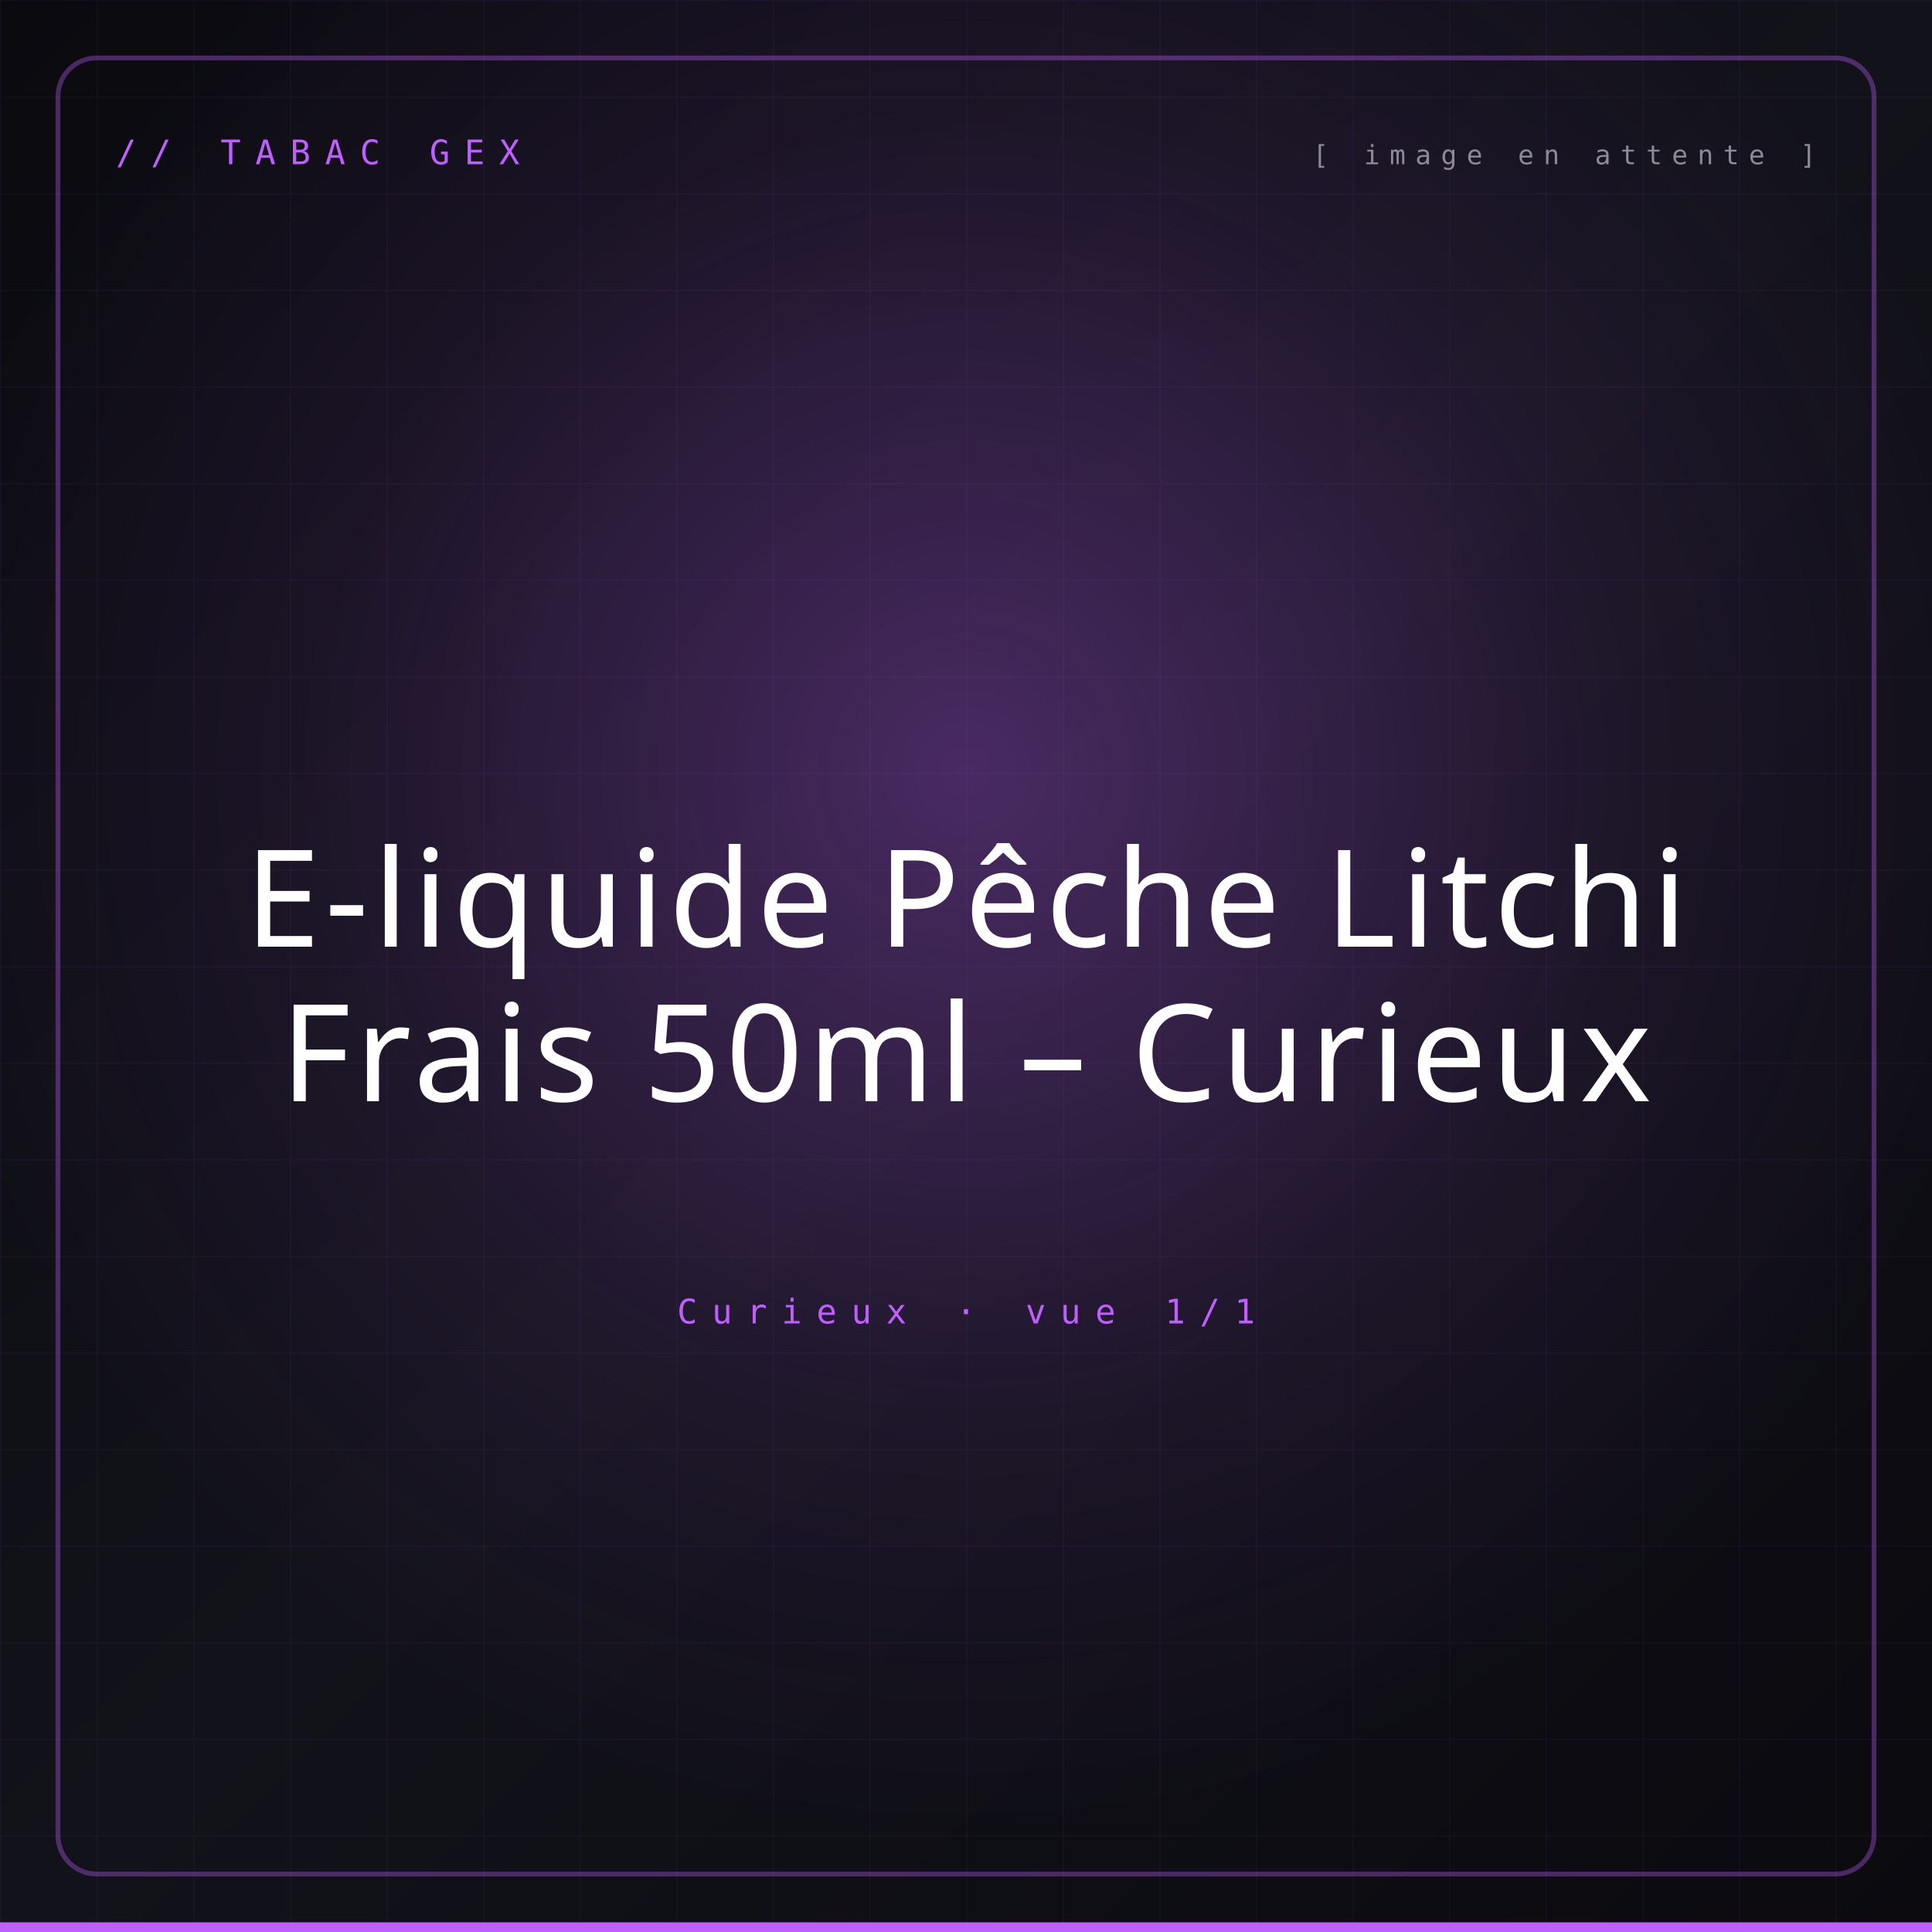
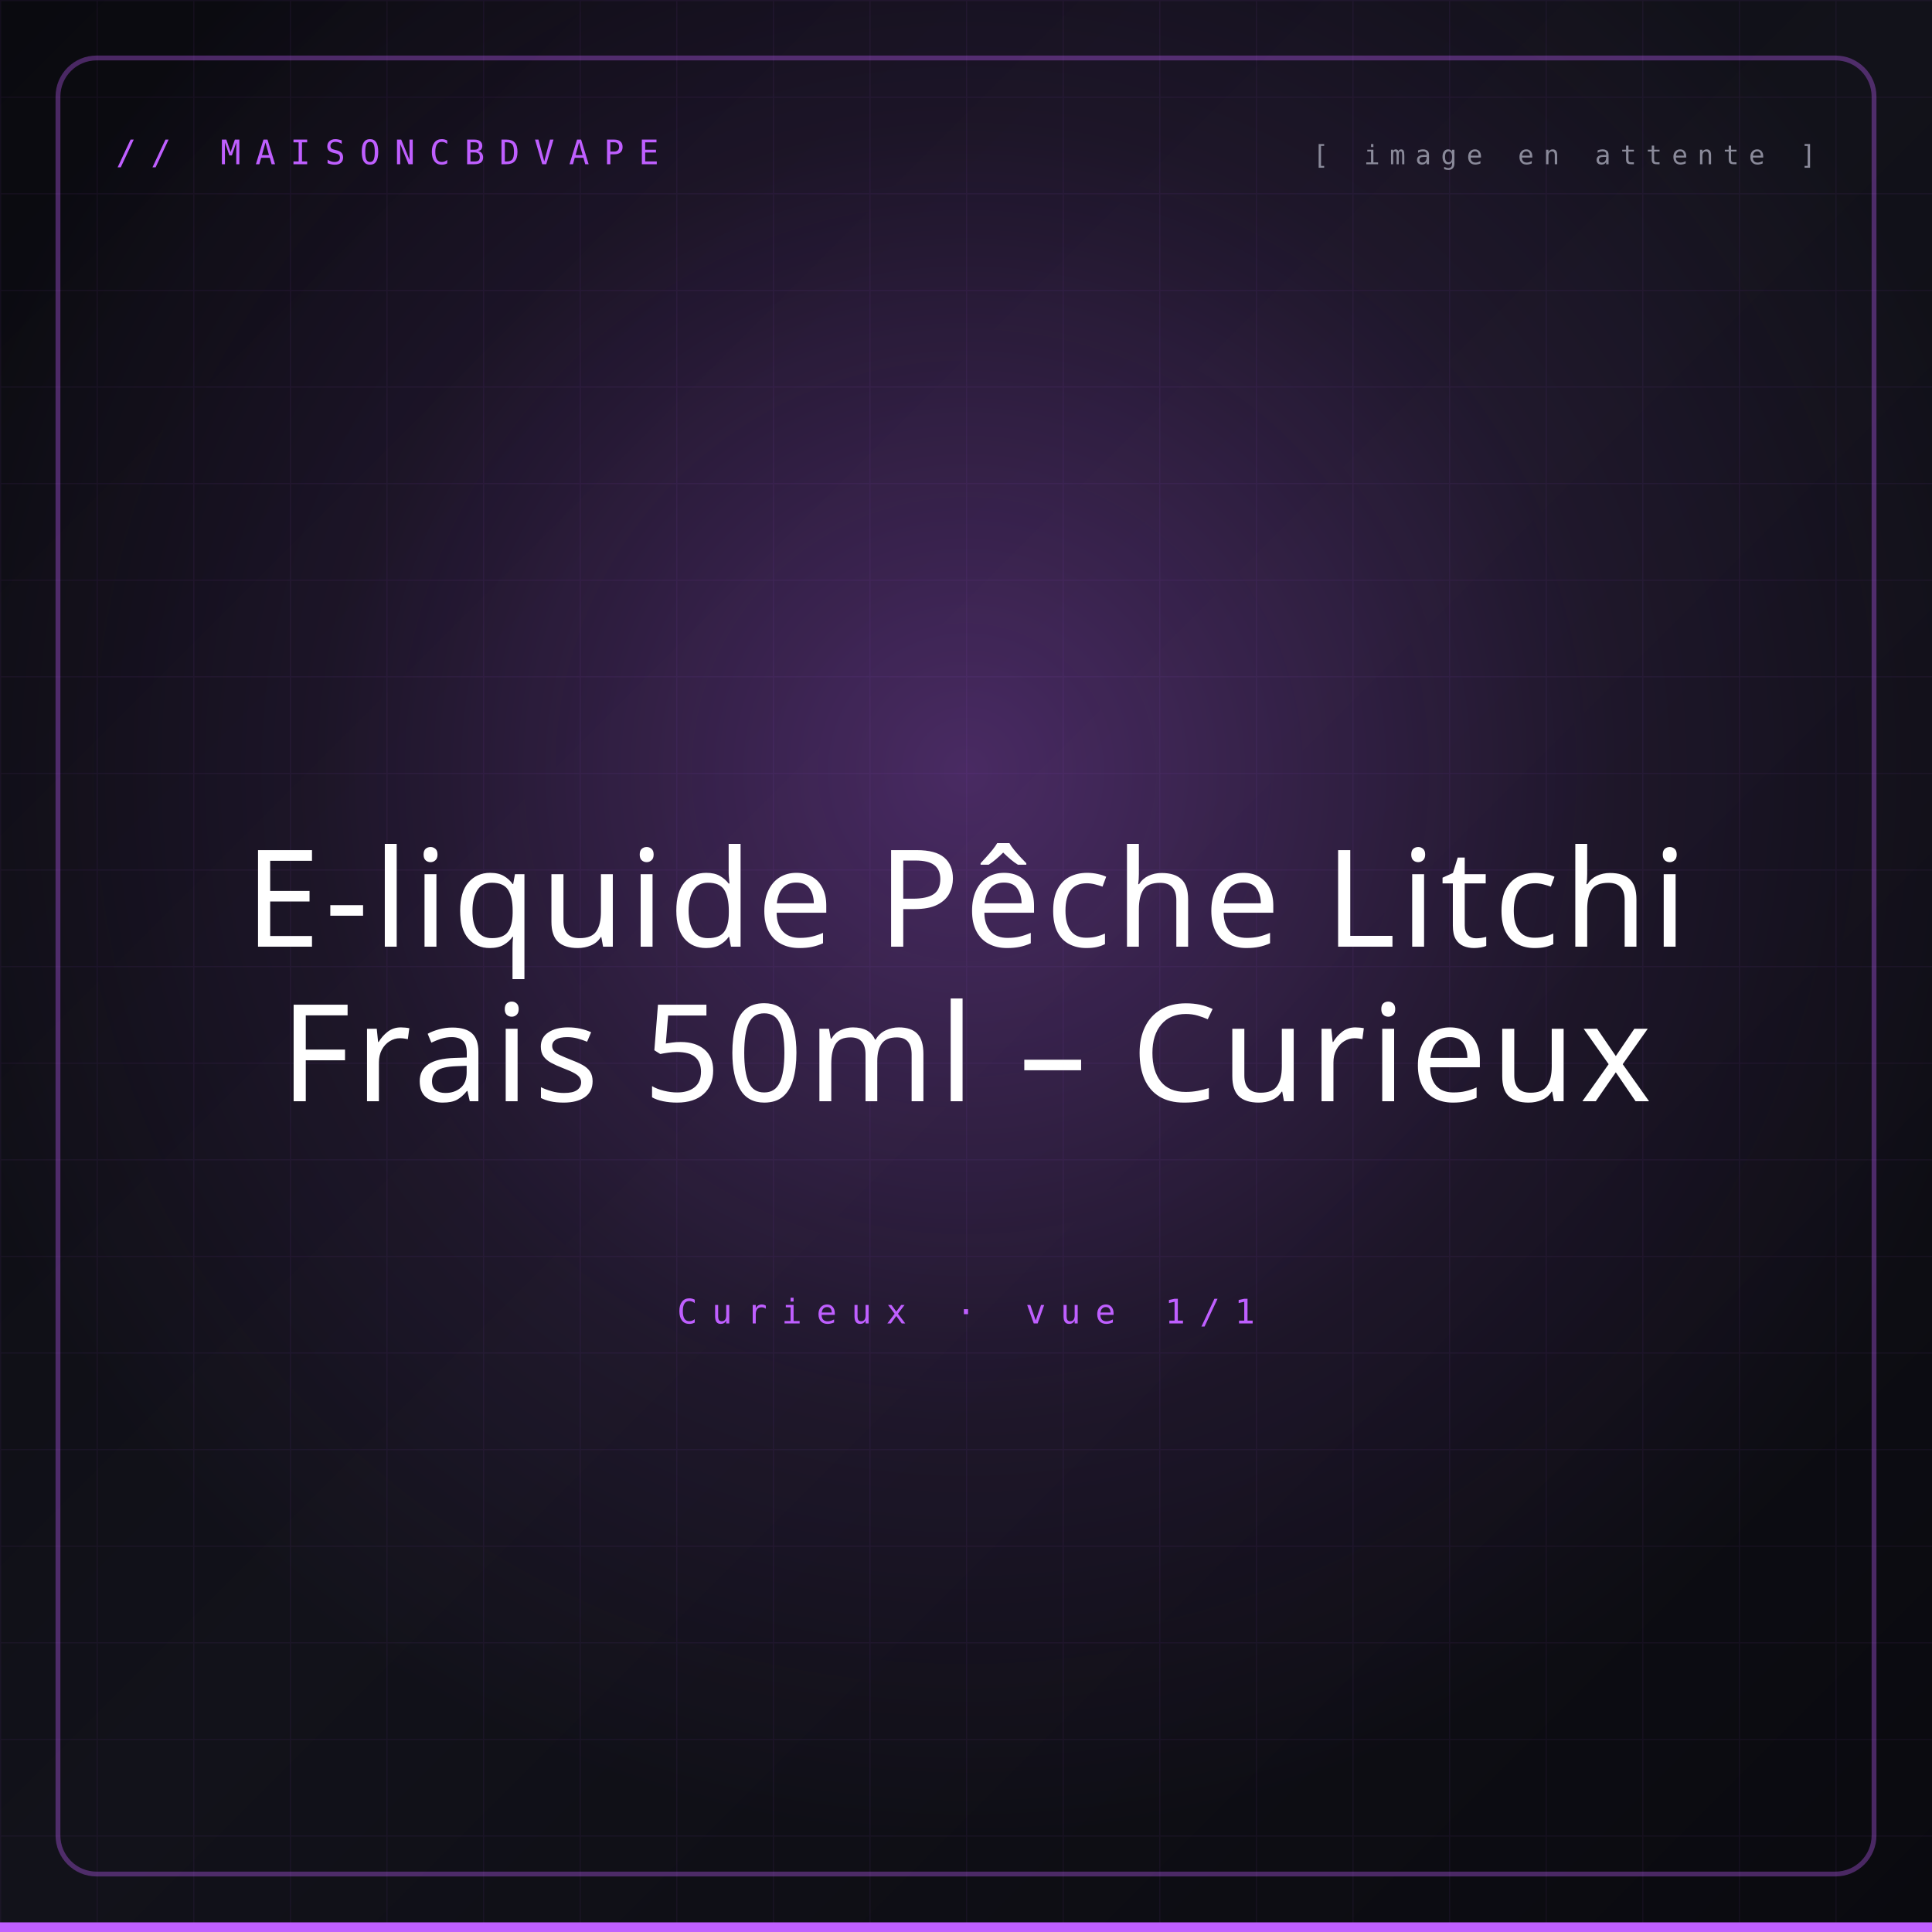
<svg xmlns="http://www.w3.org/2000/svg" viewBox="0 0 800 800" width="800" height="800" role="img" aria-label="E-liquide Pêche Litchi Frais 50ml – Curieux">
  <defs>
    <linearGradient id="bgGrad" x1="0%" y1="0%" x2="100%" y2="100%">
      <stop offset="0%" stop-color="#0A0A0F" />
      <stop offset="50%" stop-color="#12121A" />
      <stop offset="100%" stop-color="#0A0A0F" />
    </linearGradient>
    <radialGradient id="accentGlow" cx="50%" cy="40%" r="55%">
      <stop offset="0%" stop-color="#BF5FFF" stop-opacity="0.32" />
      <stop offset="60%" stop-color="#BF5FFF" stop-opacity="0.08" />
      <stop offset="100%" stop-color="#BF5FFF" stop-opacity="0" />
    </radialGradient>
    <pattern id="grid" width="40" height="40" patternUnits="userSpaceOnUse">
      <path d="M 40 0 L 0 0 0 40" fill="none" stroke="#BF5FFF" stroke-opacity="0.06" stroke-width="1" />
    </pattern>
  </defs>
  <rect width="800" height="800" fill="url(#bgGrad)" />
  <rect width="800" height="800" fill="url(#grid)" />
  <rect width="800" height="800" fill="url(#accentGlow)" />
  <rect x="24" y="24" width="752" height="752" rx="16" ry="16" fill="none" stroke="#BF5FFF" stroke-opacity="0.35" stroke-width="2" />
-   <text x="48" y="68" fill="#BF5FFF" font-family="'Space Mono', monospace" font-size="14" letter-spacing="6" style="text-transform:uppercase;">// TABAC GEX</text>
+   <text x="48" y="68" fill="#BF5FFF" font-family="'Space Mono', monospace" font-size="14" letter-spacing="6" style="text-transform:uppercase;">// MAISONCBDVAPE</text>
  <text x="752" y="68" text-anchor="end" fill="#8A8A9A" font-family="'Space Mono', monospace" font-size="11" letter-spacing="4" style="text-transform:uppercase;">[ image en attente ]</text>
  <text x="400" y="392" text-anchor="middle" fill="#FFFFFF" font-family="'Bebas Neue', Impact, sans-serif" font-size="56" letter-spacing="2" style="text-transform:uppercase;">E-liquide Pêche Litchi</text>
  <text x="400" y="456" text-anchor="middle" fill="#FFFFFF" font-family="'Bebas Neue', Impact, sans-serif" font-size="56" letter-spacing="2" style="text-transform:uppercase;">Frais 50ml – Curieux</text>
  <text x="400" y="548" text-anchor="middle" fill="#BF5FFF" font-family="'Space Mono', monospace" font-size="14" letter-spacing="6" style="text-transform:uppercase;">Curieux · vue 1/1</text>
  <rect x="0" y="796" width="800" height="4" fill="#BF5FFF" />
</svg>
